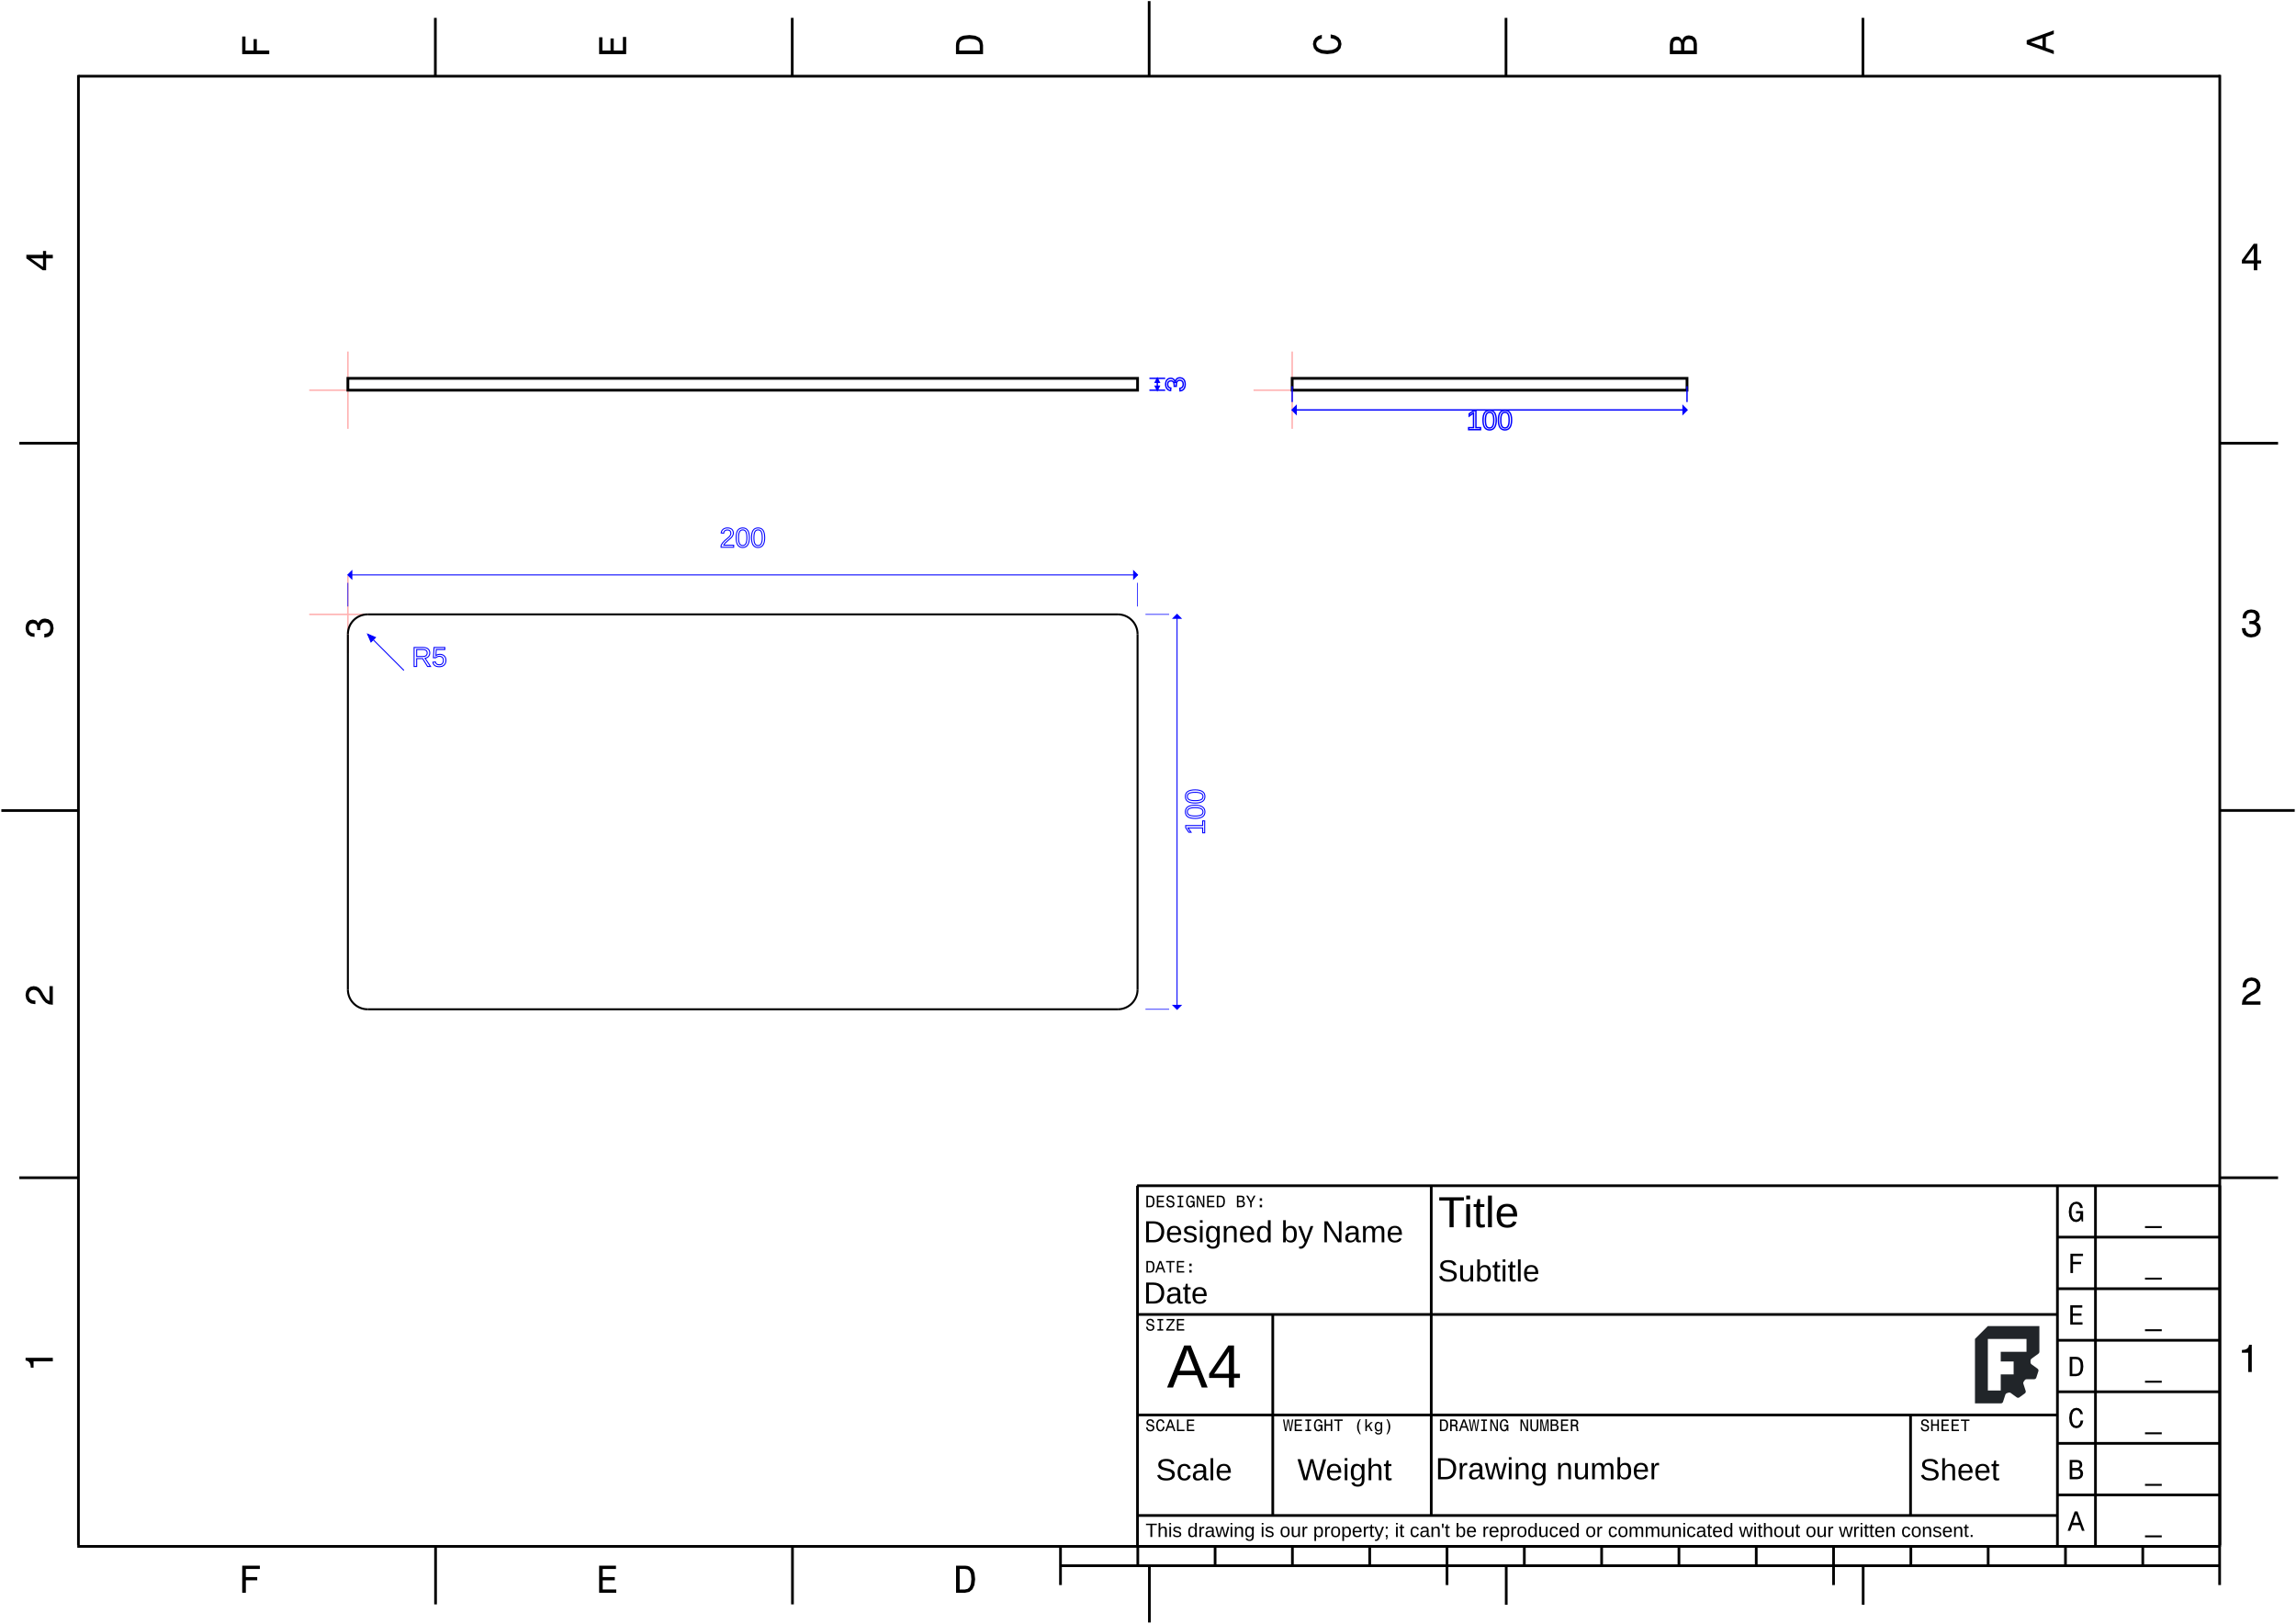
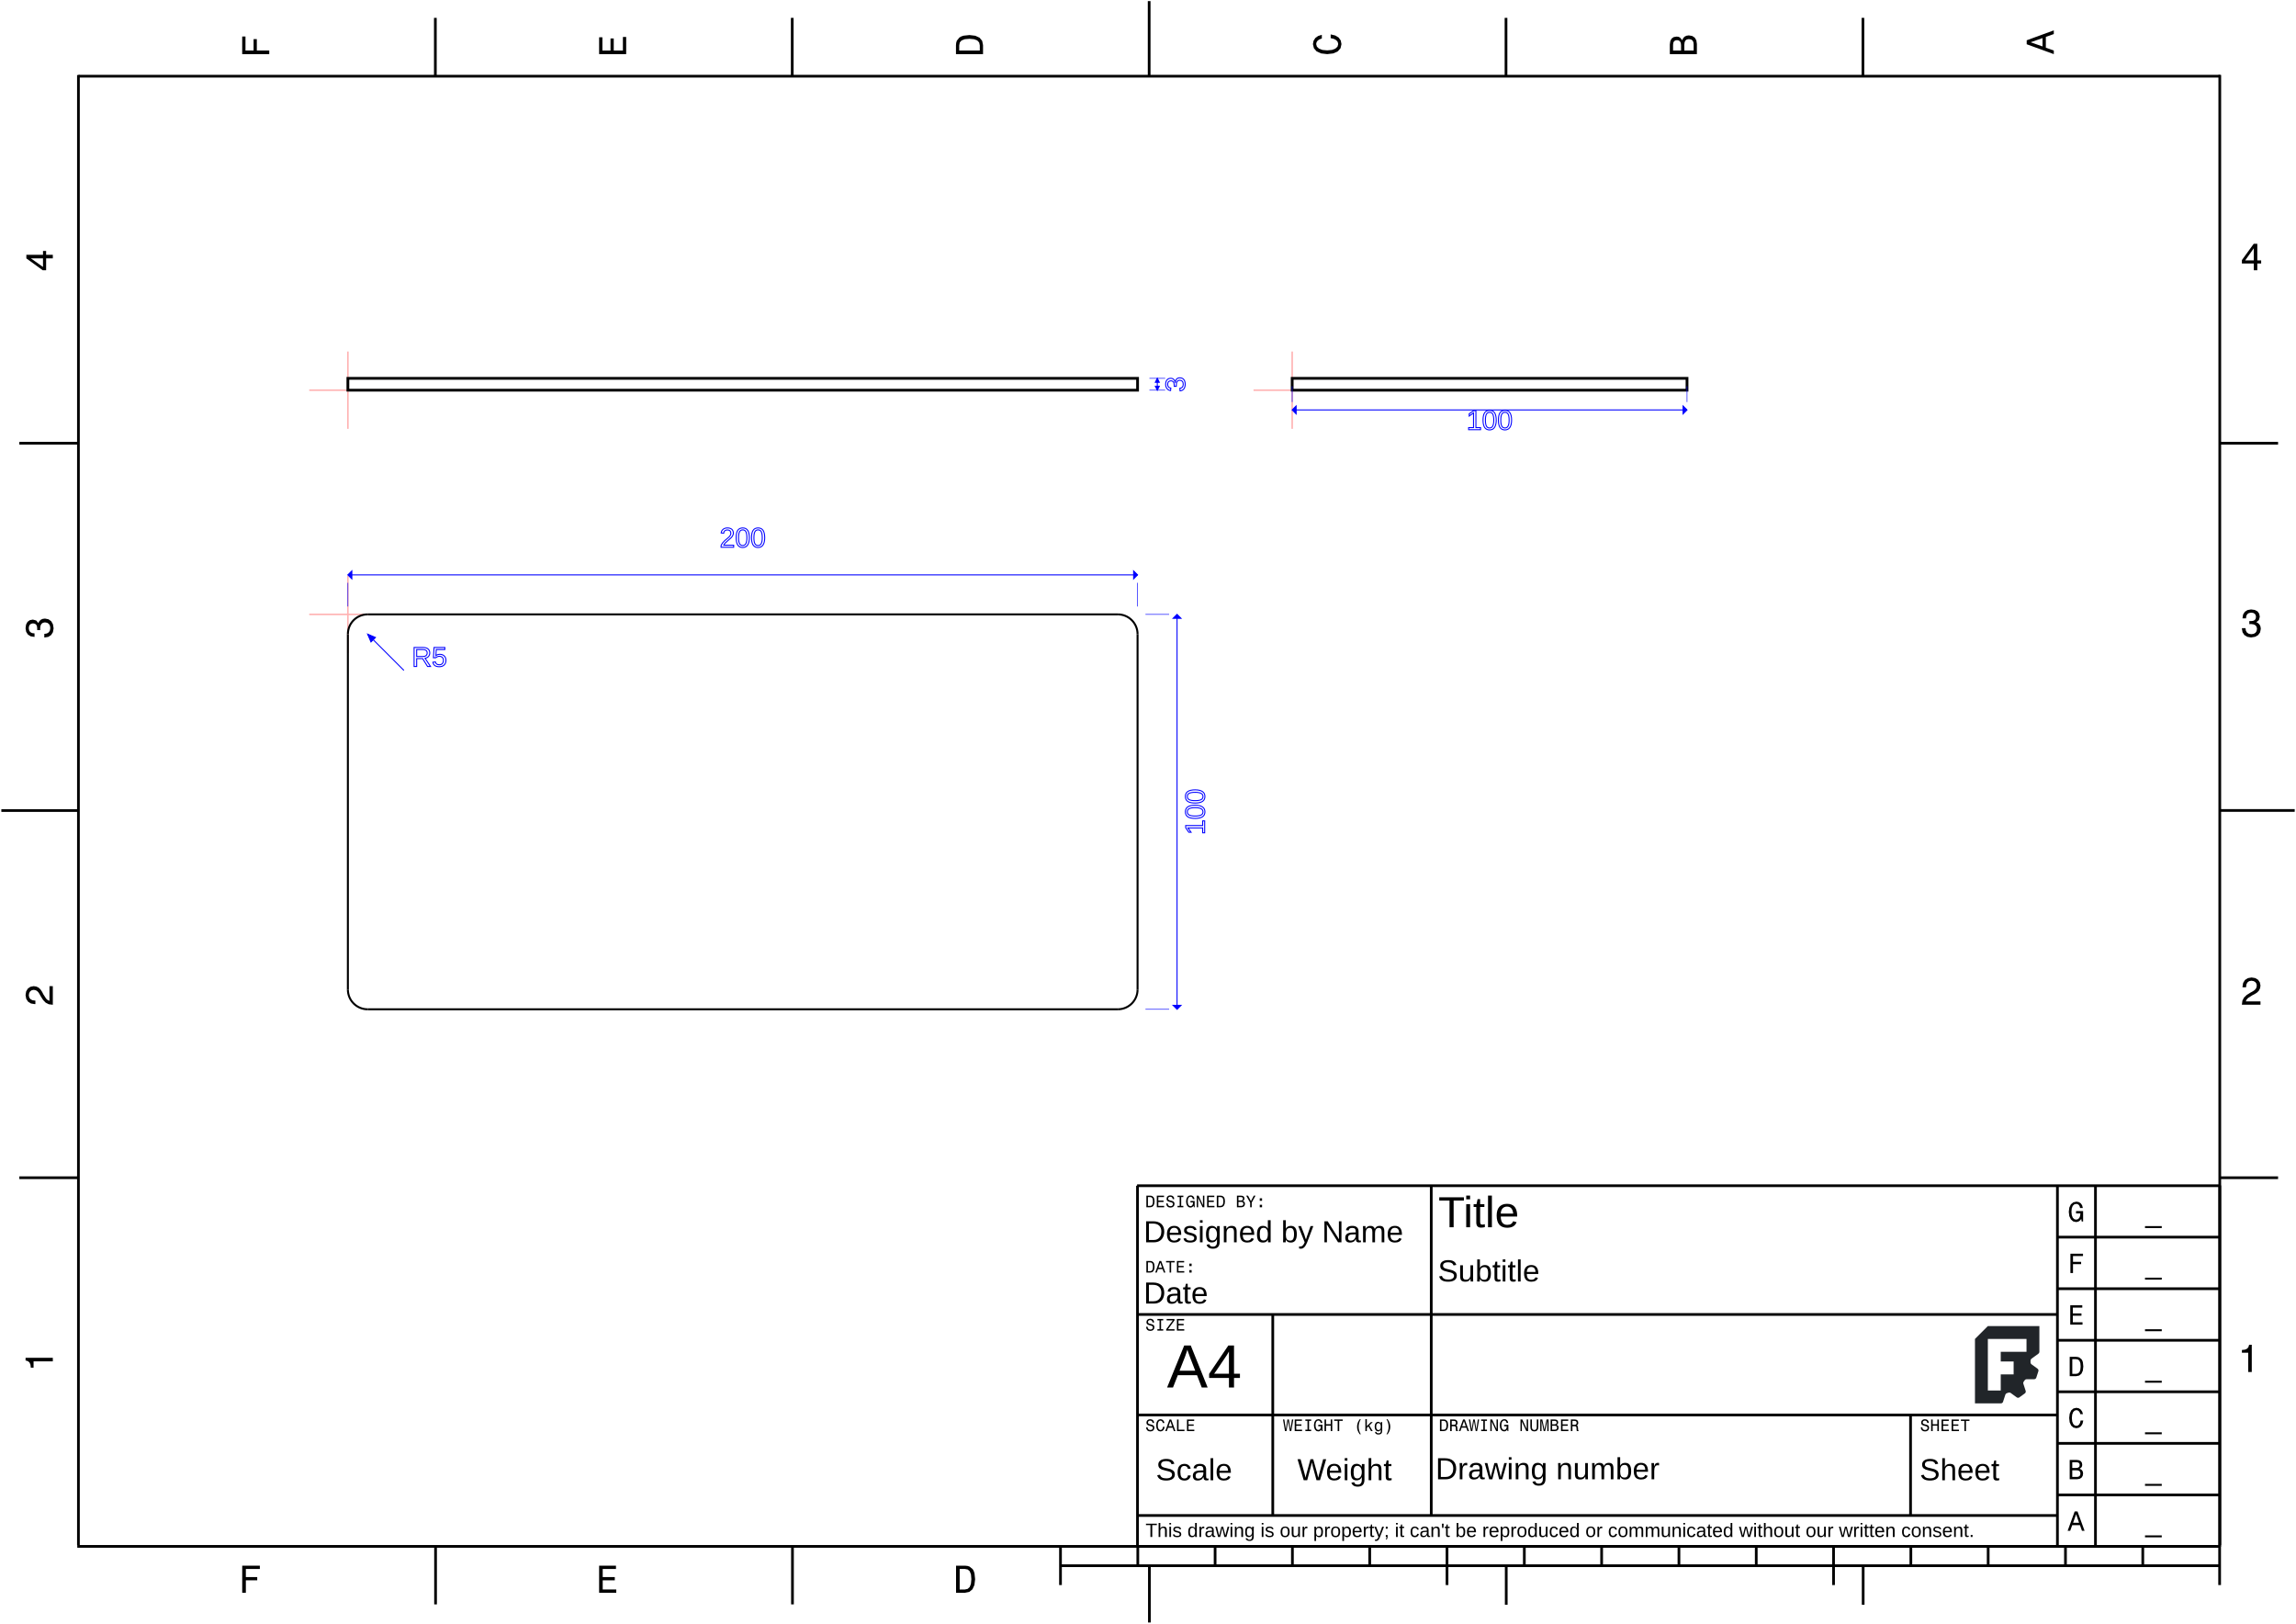
<svg xmlns="http://www.w3.org/2000/svg" xmlns:ns1="http://www.freecad.org/wiki/index.php?title=Svg_Namespace" id="svg2" width="297mm" height="210mm" version="1.1" viewBox="0 0 297 210">
  <defs id="defs1" />
  <path id="path6" d="m9.996 200h276.71" fill="none" stroke="#000" stroke-width=".35" />
  <path id="path8" d="m287.14 199.85v-190.16" fill="none" stroke="#000" stroke-width=".35" />
  <path id="path10" d="m287.2 9.854h-277.06" fill="none" stroke="#000" stroke-width=".35" />
  <path id="path12" d="m10.145 9.705v190.15" fill="none" stroke="#000" stroke-width=".35" />
  <path id="path14" d="m148.65 9.857v-9.715" fill="none" stroke="#000" stroke-width=".35" />
  <path id="path16" d="m148.68 202.65v7.194" fill="none" stroke="#000" stroke-width=".35" />
  <path id="path18" d="m10.169 104.83h-9.994" fill="none" stroke="#000" stroke-width=".35" />
  <path id="path20" d="m287.17 104.82h9.662" fill="none" stroke="#000" stroke-width=".35" />
  <path id="path22" d="m241.01 202.44v5.112" fill="none" stroke="#000" stroke-width=".35" />
  <path id="path24" d="m56.342 200v7.5" fill="none" stroke="#000" stroke-width=".35" />
  <path id="path26" d="m194.84 202.44v5.112" fill="none" stroke="#000" stroke-width=".35" />
  <path id="path28" d="m102.51 200v7.5" fill="none" stroke="#000" stroke-width=".35" />
  <path id="path32" d="m102.48 9.852v-7.541" fill="none" stroke="#000" stroke-width=".35" />
  <path id="path34" d="m194.81 9.852v-7.541" fill="none" stroke="#000" stroke-width=".35" />
  <path id="path36" d="m56.315 9.852v-7.541" fill="none" stroke="#000" stroke-width=".35" />
  <path id="path38" d="m240.98 9.852v-7.541" fill="none" stroke="#000" stroke-width=".35" />
  <path id="path42" d="m10 57.325h-7.5" fill="none" stroke="#000" stroke-width=".35" />
  <path id="path44" d="m10 152.32h-7.5" fill="none" stroke="#000" stroke-width=".35" />
  <path id="path46" d="m287.18 57.325h7.5" fill="none" stroke="#000" stroke-width=".35" />
  <path id="path48" d="m287.18 152.32h7.5" fill="none" stroke="#000" stroke-width=".35" />
  <path id="path50" d="m137.15 202.5h150.05" fill="none" stroke="#000" stroke-width=".35" />
  <path id="path52" d="m187.18 200v5" fill="none" stroke="#000" stroke-width=".35" />
  <path id="path54" d="m237.18 200v5" fill="none" stroke="#000" stroke-width=".35" />
  <path id="path58" d="m257.18 200v2.5" fill="none" stroke="#000" stroke-width=".35" />
  <path id="path62" d="m247.18 200v2.5" fill="none" stroke="#000" stroke-width=".35" />
  <path id="path66" d="m227.18 200v2.5" fill="none" stroke="#000" stroke-width=".35" />
  <path id="path68" d="m207.18 200v2.5" fill="none" stroke="#000" stroke-width=".35" />
  <path id="path70" d="m217.18 200v2.5" fill="none" stroke="#000" stroke-width=".35" />
  <path id="path72" d="m137.18 200v5" fill="none" stroke="#000" stroke-width=".35" />
  <path id="path74" d="m287.12 200v5" fill="none" stroke="#000" stroke-width=".35" />
  <path id="path78" d="m177.18 200v2.5" fill="none" stroke="#000" stroke-width=".35" />
  <path id="path80" d="m167.18 200v2.5" fill="none" stroke="#000" stroke-width=".35" />
  <path id="path82" d="m197.18 200v2.5" fill="none" stroke="#000" stroke-width=".35" />
  <path id="path84" d="m147.18 200v2.5" fill="none" stroke="#000" stroke-width=".35" />
  <path id="path86" d="m277.18 200v2.5" fill="none" stroke="#000" stroke-width=".35" />
  <path id="path88" d="m157.18 200v2.5" fill="none" stroke="#000" stroke-width=".35" />
  <path id="path90" d="m267.18 200v2.5" fill="none" stroke="#000" stroke-width=".35" />
  <g id="g470" transform="translate(-110.92 .82999)" fill="none" stroke="#000" stroke-width=".13">
    <path id="path472" d="m234.58 5.005v1.165h3.5v-1.165l-0.111-0.55-0.338-0.409-0.549-0.252-0.752-0.091-0.766 0.081-0.303 0.101-0.242 0.141-0.328 0.409-0.081 0.267-0.03 0.303zm0.419 0.035 0.075-0.383 0.232-0.262 0.414-0.156 0.61-0.05 0.59 0.055 0.414 0.156 0.247 0.267 0.081 0.373v0.661h-2.663v-0.661z" fill="#000" fill-rule="evenodd" stroke="none" />
  </g>
  <g id="g474" transform="translate(-104.58 .94092)" fill="none" stroke="#000" stroke-width=".13">
    <path id="path476" d="m185.58 6.059v-2.219h-0.423v1.755h-1.186v-1.563h-0.418v1.563h-1.049v-1.715h-0.424v2.179h3.5z" fill="#000" fill-rule="evenodd" stroke="none" />
  </g>
  <g id="g478" transform="translate(-117.15 .7493)" fill="none" stroke="#000" stroke-width=".13">
    <path id="path480" d="m289.28 4.183 0.424 0.101 0.302 0.166 0.187 0.232 0.06 0.272-0.09 0.328-0.273 0.257-0.444 0.171-0.615 0.055-0.61-0.055-0.449-0.166-0.272-0.257-0.096-0.333 0.05-0.242 0.142-0.207 0.227-0.161 0.312-0.111v-0.479l-0.479 0.151-0.363 0.262-0.227 0.358-0.081 0.429 0.126 0.535 0.353 0.408 0.58 0.262 0.787 0.091 0.787-0.091 0.58-0.262 0.358-0.408 0.121-0.535-0.096-0.469-0.267-0.378-0.439-0.267-0.595-0.141v0.484z" fill="#000" fill-rule="evenodd" stroke="none" />
  </g>
  <g id="g482" transform="translate(-98.25 .96616)" fill="none" stroke="#000" stroke-width=".13">
    <path id="path484" d="m133.08 6.034v-0.469h-1.609v-1.473h-0.418v1.473h-1.049v-1.81h-0.424v2.28h3.5z" fill="#000" fill-rule="evenodd" stroke="none" />
  </g>
  <g id="g486" transform="translate(-123.58 .83502)" fill="none" stroke="#000" stroke-width=".13">
    <path id="path488" d="m341.19 4.37-0.292-0.353-0.197-0.091-0.242-0.03-0.379 0.066-0.272 0.197-0.166 0.318-0.061 0.444v1.246h3.5v-1.316l-0.07-0.469-0.207-0.348-0.328-0.217-0.444-0.076-0.297 0.045-0.247 0.121-0.182 0.197-0.116 0.267zm-0.156 0.646v0.686h-1.034v-0.726l0.03-0.272 0.091-0.192 0.156-0.116 0.232-0.04 0.232 0.045 0.162 0.121 0.1 0.207 0.031 0.287zm1.629-0.111v0.797h-1.206v-0.751l0.036-0.318 0.105-0.227 0.182-0.136 0.262-0.045 0.278 0.045 0.191 0.126 0.116 0.212 0.036 0.298z" fill="#000" fill-rule="evenodd" stroke="none" />
  </g>
  <g id="g494" transform="translate(-129.91 .46686)" fill="none" stroke="#000" stroke-width=".13">
    <path id="path496" d="m395.58 6.533v-0.464l-1.029-0.368v-1.397l1.029-0.368v-0.474l-3.505 1.281v0.514l3.505 1.276zm-1.457-0.994-1.544-0.54 1.544-0.54v1.079z" fill="#000" fill-rule="evenodd" stroke="none" />
  </g>
  <g id="g502" transform="translate(0,-30.221)" fill="none" stroke="#000" stroke-width=".13">
    <path id="path504" d="m5.734 112.67h0.035l0.484-0.081 0.363-0.237 0.232-0.373 0.086-0.494-0.086-0.525-0.222-0.393-0.353-0.252-0.454-0.091-0.298 0.04-0.242 0.111-0.187 0.182-0.136 0.242-0.272-0.328-0.434-0.116-0.393 0.076-0.298 0.217-0.187 0.353-0.066 0.484 0.081 0.454 0.222 0.348 0.353 0.227 0.469 0.075h0.035v-0.449l-0.323-0.04-0.232-0.131-0.141-0.212-0.05-0.297 0.04-0.263 0.106-0.191 0.171-0.116 0.232-0.046 0.247 0.046 0.166 0.121 0.101 0.211 0.03 0.288-0.005 0.197h0.398l-0.01-0.247 0.045-0.318 0.121-0.237 0.197-0.141 0.257-0.051 0.293 0.056 0.217 0.146 0.136 0.232 0.045 0.307-0.05 0.318-0.151 0.232-0.242 0.146-0.333 0.056v0.464z" fill="#000" fill-rule="evenodd" stroke="none" />
  </g>
  <g id="g506" transform="translate(0,-56.881)" fill="none" stroke="#000" stroke-width=".13">
    <path id="path508" d="m6.833 186.83v-2.406h-0.434v1.901l-0.237-0.106-0.197-0.181-0.358-0.56-0.151-0.298-0.217-0.332-0.252-0.237-0.298-0.137-0.338-0.05-0.424 0.086-0.333 0.237-0.212 0.363-0.076 0.469 0.086 0.484 0.237 0.368 0.378 0.237 0.499 0.081h0.071v-0.459h-0.04l-0.343-0.045-0.252-0.137-0.161-0.216-0.055-0.288 0.05-0.292 0.126-0.217 0.197-0.142 0.247-0.05 0.232 0.035 0.197 0.096 0.171 0.162 0.151 0.221 0.161 0.298 0.313 0.494 0.333 0.348 0.403 0.207 0.509 0.066h0.015z" fill="#000" fill-rule="evenodd" stroke="none" />
  </g>
  <g id="g510" transform="translate(-123.73 -30.884)" fill="none" stroke="#000" stroke-width=".13">
    <path id="path512" d="m413.73 112.13v0.035l0.081 0.484 0.237 0.363 0.373 0.232 0.494 0.086 0.525-0.086 0.393-0.222 0.252-0.353 0.091-0.454-0.04-0.297-0.111-0.242-0.182-0.187-0.242-0.136 0.328-0.272 0.116-0.434-0.076-0.393-0.217-0.298-0.353-0.186-0.484-0.066-0.454 0.081-0.348 0.222-0.227 0.353-0.075 0.469v0.035h0.449l0.04-0.323 0.131-0.232 0.212-0.141 0.297-0.05 0.263 0.04 0.191 0.106 0.116 0.171 0.046 0.232-0.046 0.247-0.121 0.167-0.211 0.101-0.288 0.03-0.197-5e-3v0.398l0.247-0.01 0.318 0.046 0.237 0.121 0.141 0.196 0.051 0.257-0.056 0.293-0.146 0.217-0.232 0.136-0.307 0.045-0.318-0.05-0.232-0.151-0.146-0.242-0.056-0.333h-0.464z" fill="#000" fill-rule="evenodd" stroke="none" />
  </g>
  <g id="g514" transform="translate(-123.77 -57.483)" fill="none" stroke="#000" stroke-width=".13">
    <path id="path516" d="m413.77 187.43h2.406v-0.434h-1.901l0.106-0.237 0.181-0.196 0.56-0.358 0.298-0.152 0.332-0.216 0.237-0.253 0.137-0.297 0.05-0.338-0.086-0.424-0.237-0.333-0.363-0.211-0.469-0.076-0.484 0.086-0.368 0.237-0.237 0.378-0.081 0.499v0.071h0.459v-0.04l0.045-0.343 0.137-0.253 0.217-0.161 0.287-0.055 0.292 0.05 0.217 0.126 0.142 0.197 0.05 0.247-0.035 0.232-0.096 0.197-0.162 0.171-0.221 0.151-0.298 0.162-0.494 0.312-0.348 0.333-0.207 0.404-0.066 0.509v0.015z" fill="#000" fill-rule="evenodd" stroke="none" />
  </g>
  <g id="g518" transform="translate(0,-3.5108)" fill="none" stroke="#000" stroke-width=".13">
    <path id="path520" d="m6.833 36.923v-0.454h-0.867v-0.499h-0.403v0.499h-2.154v0.459l2.113 1.533h0.444v-1.538h0.867zm-1.271 1.115-1.568-1.115h1.568v1.115z" fill="#000" fill-rule="evenodd" stroke="none" />
  </g>
  <g id="g522" transform="translate(0,-83.82)" fill="none" stroke="#000" stroke-width=".13">
    <path id="path524" d="m6.833 259.89v-0.459h-3.525v0.343l0.308 0.091 0.207 0.181 0.121 0.278 0.04 0.383h0.358v-0.817h2.491z" fill="#000" fill-rule="evenodd" stroke="none" />
  </g>
  <g id="g526" transform="translate(-123.74 -4.0832)" fill="none" stroke="#000" stroke-width=".13">
    <path id="path528" d="m415.28 39.033h0.454v-0.867h0.5v-0.404h-0.5v-2.153h-0.459l-1.533 2.113v0.444h1.538v0.867zm-1.114-1.271 1.114-1.568v1.568h-1.114z" fill="#000" fill-rule="evenodd" stroke="none" />
  </g>
  <g id="g530" transform="translate(-124.09 -84.183)" fill="none" stroke="#000" stroke-width=".13">
    <path id="path532" d="m414.91 261.63h0.459v-3.525h-0.343l-0.091 0.308-0.181 0.206-0.277 0.121-0.384 0.041v0.358h0.817v2.491z" fill="#000" fill-rule="evenodd" stroke="none" />
  </g>
  <g id="g482-7" transform="matrix(0 1 -1 0 37.367 72.917)" fill="none" stroke="#000" stroke-width=".13">
    <path id="path484-3" d="m133.08 6.034v-0.469h-1.609v-1.473h-0.418v1.473h-1.049v-1.81h-0.424v2.28h3.5z" fill="#000" fill-rule="evenodd" stroke="none" />
  </g>
  <g id="g474-4" transform="matrix(0 1 -1 0 83.559 20.417)" fill="none" stroke="#000" stroke-width=".13">
    <path id="path476-2" d="m185.58 6.059v-2.219h-0.423v1.755h-1.186v-1.563h-0.418v1.563h-1.049v-1.715h-0.424v2.179h3.5z" fill="#000" fill-rule="evenodd" stroke="none" />
  </g>
  <g id="g470-7" transform="matrix(0 1 -1 0 129.84 -32.083)" fill="none" stroke="#000" stroke-width=".13">
    <path id="path472-0" d="m234.58 5.005v1.165h3.5v-1.165l-0.111-0.55-0.338-0.409-0.549-0.252-0.752-0.091-0.766 0.081-0.303 0.101-0.242 0.141-0.328 0.409-0.081 0.267-0.03 0.303zm0.419 0.035 0.075-0.383 0.232-0.262 0.414-0.156 0.61-0.05 0.59 0.055 0.414 0.156 0.247 0.267 0.081 0.373v0.661h-2.663v-0.661z" fill="#000" fill-rule="evenodd" stroke="none" />
  </g>
  <g id="g4419" transform="translate(-153.06 .054004)">
    <path id="path92" d="m300.15 199.95h140.09" fill="none" stroke="#000" stroke-width=".35" />
    <path id="path94" d="m300.2 199.99v-46.69" fill="none" stroke="#000" stroke-width=".35" />
    <path id="path96" d="m300.15 153.3h140.09" fill="none" stroke="#000" stroke-width=".35" />
    <path id="path98" d="m440.2 153.26v46.727" fill="none" stroke="#000" stroke-width=".35" />
    <path id="path100" d="m300.15 195.95h119.07" fill="none" stroke="#000" stroke-width=".35" />
    <path id="path102" d="m300.15 182.95h119.07" fill="none" stroke="#000" stroke-width=".35" />
    <path id="path104" d="m300.15 169.95h119.07" fill="none" stroke="#000" stroke-width=".35" />
    <path id="path108" d="m419.17 193.29h21.055" fill="none" stroke="#000" stroke-width=".35" />
    <path id="path110" d="m419.17 186.62h21.055" fill="none" stroke="#000" stroke-width=".35" />
    <path id="path112" d="m419.17 179.95h21.055" fill="none" stroke="#000" stroke-width=".35" />
    <path id="path114" d="m419.17 173.29h21.055" fill="none" stroke="#000" stroke-width=".35" />
    <path id="path116" d="m419.17 166.62h21.055" fill="none" stroke="#000" stroke-width=".35" />
    <path id="path118" d="m419.17 159.95h21.055" fill="none" stroke="#000" stroke-width=".35" />
    <path id="path124" d="m317.7 195.95v-26" fill="none" stroke="#000" stroke-width=".35" />
    <path id="path126" d="m338.2 195.99v-42.795" fill="none" stroke="#000" stroke-width=".35" />
    <path id="path128" d="m400.2 195.95v-13" fill="none" stroke="#000" stroke-width=".35" />
    <path id="path130" d="m419.2 199.99v-46.727" fill="none" stroke="#000" stroke-width=".35" />
    <path id="path132" d="m424.12 199.99v-46.727" fill="none" stroke="#000" stroke-width=".35" />
    <g id="g538" transform="matrix(1 0 0 1 80.199 -87.047)" fill="none" stroke="#000" stroke-width=".13">
      <path id="path540" d="m221.31 271.59h-0.197l0.044 0.23 0.108 0.168 0.166 0.102 0.225 0.036 0.223-0.034 0.166-0.095 0.106-0.149 0.039-0.197-0.033-0.177-0.09-0.115-0.147-0.075-0.197-0.057-0.169-0.041-0.11-0.047-0.063-0.069-0.019-0.109 0.019-0.097 0.057-0.073 0.086-0.05 0.119-0.017 0.121 0.021 0.095 0.059 0.063 0.097 0.03 0.132h0.197v-4e-3l-0.035-0.204-0.101-0.151-0.16-0.095-0.217-0.032-0.194 0.032-0.151 0.091-0.098 0.14-0.034 0.182 0.028 0.162 0.082 0.11 0.13 0.074 0.177 0.056 0.175 0.049 0.132 0.048 0.08 0.069 0.028 0.113-0.026 0.114-0.067 0.087-0.102 0.054-0.131 0.017-0.147-0.024-0.113-0.069-0.071-0.112-0.024-0.15zm1.993-0.062-0.043 0.181-0.072 0.13-0.099 0.08-0.117 0.026-0.14-0.039-0.111-0.117-0.073-0.19-0.024-0.264 0.024-0.261 0.071-0.192 0.111-0.117 0.142-0.041 0.104 0.021 0.089 0.061 0.069 0.097 0.047 0.134h0.206l-0.065-0.205-0.113-0.156-0.153-0.097-0.184-0.035-0.229 0.054-0.175 0.152-0.112 0.248-0.039 0.337 0.039 0.338 0.112 0.248 0.175 0.154 0.229 0.051 0.201-0.041 0.162-0.114 0.115-0.188 0.06-0.255h-0.207zm0.294 0.557h0.199l0.157-0.441h0.599l0.158 0.441h0.203l-0.549-1.502h-0.22l-0.547 1.502zm0.426-0.624 0.231-0.662 0.231 0.662h-0.462zm1.093 0.624h0.964v-0.181h-0.765v-1.319h-0.199v1.5zm1.286 0h0.951v-0.181h-0.752v-0.508h0.67v-0.179h-0.67v-0.45h0.735v-0.182h-0.934v1.5z" fill="#000" fill-rule="evenodd" stroke="none" />
    </g>
    <g id="g546" transform="matrix(1 0 0 1 78.041 -87.047)" fill="none" stroke="#000" stroke-width=".13">
      <path id="path548" d="m241.24 272.08h0.19l0.216-1.301 0.223 1.301h0.182l0.263-1.502h-0.173l-0.186 1.278-0.213-1.278h-0.189l-0.209 1.278-0.186-1.278h-0.177l0.259 1.502zm1.256 0h0.951v-0.181h-0.752v-0.508h0.67v-0.179h-0.67v-0.45h0.735v-0.182h-0.934v1.5zm1.655-0.181h-0.276v0.181h0.752v-0.181h-0.277v-1.137h0.277v-0.182h-0.752v0.182h0.276v1.137zm1.797-0.02 0.036 0.201h0.108v-0.81h-0.546v0.184h0.337v0.013l-0.026 0.198-0.069 0.147-0.106 0.093-0.132 0.031-0.147-0.039-0.115-0.117-0.073-0.192-0.026-0.264 0.024-0.262 0.073-0.192 0.117-0.117 0.158-0.041 0.108 0.022 0.088 0.06 0.065 0.102 0.037 0.136h0.214l-0.056-0.207-0.106-0.156-0.149-0.095-0.188-0.035-0.247 0.054-0.186 0.158-0.118 0.249-0.042 0.33 0.042 0.333 0.118 0.249 0.175 0.158 0.221 0.051 0.123-0.017 0.11-0.043 0.095-0.076 0.083-0.106zm0.404 0.201h0.201v-0.704h0.601v0.704h0.199v-1.5h-0.199v0.612h-0.601v-0.612h-0.201v1.5zm1.703 0h0.199v-1.318h0.454v-0.182h-1.109v0.182h0.456v1.318zm2.86 0.418h0.136l-0.124-0.23-0.086-0.239-0.054-0.253-0.017-0.255 0.017-0.255 0.054-0.251 0.086-0.242 0.124-0.229h-0.136l-0.158 0.237-0.111 0.236-0.064 0.246-0.02 0.258 0.02 0.259 0.064 0.244 0.111 0.236 0.158 0.238zm0.721-0.418h0.191v-0.408l0.198-0.192 0.342 0.6h0.214l-0.426-0.732 0.437-0.428h-0.24l-0.525 0.523v-0.914h-0.191v1.551zm2.179-0.051v-1.109h-0.181v0.188l-0.15-0.171-0.09-0.043-0.102-0.015-0.184 0.043-0.142 0.121-0.093 0.194-0.033 0.262 0.033 0.264 0.093 0.194 0.142 0.123 0.184 0.041 0.104-0.015 0.086-0.039 0.152-0.164v0.164l-0.018 0.13-0.047 0.093-0.091 0.054-0.136 0.02-0.119-0.013-0.084-0.033-0.05-0.056-0.015-0.076h-0.184v9e-3l0.028 0.138 0.087 0.104 0.138 0.067 0.188 0.024 0.225-0.033 0.149-0.09 0.084-0.158 0.026-0.218zm-0.778-0.53 0.019-0.192 0.059-0.143 0.091-0.084 0.121-0.031 0.127 0.031 0.095 0.084 0.059 0.143 0.021 0.192-0.021 0.197-0.059 0.14-0.095 0.087-0.127 0.028-0.121-0.028-0.091-0.087-0.059-0.142-0.019-0.195zm1.468 0.999 0.155-0.238 0.11-0.236 0.065-0.244 0.022-0.259-0.022-0.258-0.065-0.246-0.11-0.236-0.155-0.237h-0.137l0.121 0.229 0.087 0.242 0.052 0.251 0.019 0.255-0.019 0.255-0.052 0.253-0.089 0.239-0.119 0.23h0.137z" fill="#000" fill-rule="evenodd" stroke="none" />
    </g>
    <g id="g550" transform="matrix(1 0 0 1 73.175 -87.047)" fill="none" stroke="#000" stroke-width=".13">
      <path id="path552" d="m266.65 270.58h-0.499v1.5h0.499l0.236-0.047 0.175-0.145 0.108-0.236 0.039-0.322-0.035-0.328-0.043-0.13-0.06-0.104-0.175-0.14-0.115-0.035-0.13-0.013zm-0.015 0.18 0.165 0.032 0.112 0.1 0.067 0.177 0.022 0.261-0.024 0.253-0.067 0.178-0.115 0.105-0.16 0.035h-0.283v-1.141h0.283zm0.837 1.32h0.201v-0.633h0.205l0.151 7e-3 0.095 0.03 0.052 0.071 0.022 0.128 0.011 0.194 0.013 0.128 0.026 0.075h0.227v-0.041l-0.05-0.06-0.017-0.113-0.016-0.242-0.036-0.179-0.05-0.056-0.078-0.041 0.087-0.054 0.06-0.076 0.039-0.095 0.013-0.115-0.03-0.181-0.087-0.136-0.142-0.082-0.195-0.029h-0.501v1.5zm0.445-1.316 0.132 0.013 0.093 0.041 0.058 0.076 0.02 0.119-0.022 0.125-0.058 0.076-0.1 0.039-0.136 0.01h-0.231v-0.499h0.244zm0.681 1.316h0.199l0.157-0.441h0.599l0.158 0.441h0.203l-0.549-1.502h-0.22l-0.547 1.502zm0.426-0.624 0.231-0.662 0.231 0.662h-0.462zm1.124 0.624h0.19l0.216-1.301 0.222 1.301h0.182l0.264-1.502h-0.173l-0.186 1.278-0.214-1.278h-0.188l-0.21 1.278-0.186-1.278h-0.177l0.26 1.502zm1.61-0.181h-0.277v0.181h0.752v-0.181h-0.276v-1.137h0.276v-0.182h-0.752v0.182h0.277v1.137zm0.908 0.181h0.179v-1.229l0.575 1.229h0.231v-1.5h-0.181v1.23l-0.569-1.23h-0.235v1.5zm2.189-0.201 0.037 0.201h0.108v-0.81h-0.547v0.184h0.337v0.013l-0.026 0.198-0.069 0.147-0.106 0.093-0.132 0.031-0.147-0.039-0.114-0.117-0.074-0.192-0.026-0.264 0.024-0.262 0.074-0.192 0.116-0.117 0.158-0.041 0.108 0.022 0.089 0.06 0.065 0.102 0.036 0.136h0.214l-0.056-0.207-0.106-0.156-0.149-0.095-0.188-0.035-0.246 0.054-0.186 0.158-0.119 0.249-0.041 0.33 0.041 0.333 0.119 0.249 0.175 0.158 0.22 0.051 0.124-0.017 0.11-0.043 0.095-0.076 0.082-0.106zm1.714 0.201h0.179v-1.229l0.575 1.229h0.232v-1.5h-0.182v1.23l-0.568-1.23h-0.236v1.5zm1.277-0.57 0.031 0.27 0.095 0.192 0.16 0.111 0.231 0.038 0.229-0.038 0.16-0.111 0.095-0.19 0.032-0.272v-0.93h-0.201v0.941l-0.019 0.183-0.058 0.132-0.1 0.078-0.138 0.026-0.143-0.026-0.099-0.078-0.059-0.129-0.017-0.186v-0.941h-0.199v0.93zm1.278 0.57h0.166v-1.361l0.281 1.361h0.186l0.279-1.361v1.361h0.168v-1.5h-0.263l-0.277 1.323-0.274-1.323h-0.266v1.5zm2.111-0.81 0.152-0.125 0.039-0.085 0.013-0.103-0.029-0.163-0.084-0.116-0.136-0.072-0.19-0.026h-0.534v1.5h0.564l0.201-0.03 0.149-0.088 0.093-0.141 0.033-0.19-0.02-0.128-0.052-0.106-0.084-0.077-0.115-0.05zm-0.276-0.067h-0.294v-0.443h0.311l0.117 0.013 0.082 0.039 0.05 0.067 0.017 0.099-0.02 0.1-0.051 0.069-0.089 0.043-0.123 0.013zm0.047 0.698h-0.341v-0.517h0.322l0.136 0.016 0.097 0.045 0.059 0.078 0.019 0.112-0.019 0.119-0.054 0.082-0.091 0.05-0.128 0.015zm0.806 0.179h0.951v-0.181h-0.752v-0.508h0.67v-0.179h-0.67v-0.45h0.735v-0.182h-0.934v1.5zm1.273 0h0.202v-0.633h0.205l0.151 7e-3 0.095 0.03 0.052 0.071 0.022 0.128 0.011 0.194 0.012 0.128 0.026 0.075h0.227v-0.041l-0.049-0.06-0.018-0.113-0.015-0.242-0.037-0.179-0.049-0.056-0.078-0.041 0.086-0.054 0.061-0.076 0.039-0.095 0.013-0.115-0.03-0.181-0.087-0.136-0.143-0.082-0.194-0.029h-0.502v1.5zm0.446-1.316 0.132 0.013 0.093 0.041 0.058 0.076 0.019 0.119-0.021 0.125-0.059 0.076-0.099 0.039-0.136 0.01h-0.231v-0.499h0.244z" fill="#000" fill-rule="evenodd" stroke="none" />
    </g>
    <g id="g554" transform="matrix(1 0 0 1 35.412 -87.047)" fill="none" stroke="#000" stroke-width=".13">
      <path id="path556" d="m366.31 271.59h-0.197l0.044 0.23 0.108 0.168 0.166 0.102 0.225 0.036 0.223-0.034 0.166-0.095 0.106-0.149 0.039-0.197-0.033-0.177-0.09-0.115-0.147-0.075-0.197-0.057-0.169-0.041-0.11-0.047-0.063-0.069-0.019-0.108 0.019-0.098 0.057-0.073 0.086-0.05 0.119-0.017 0.121 0.021 0.095 0.059 0.063 0.097 0.03 0.132h0.197v-4e-3l-0.035-0.204-0.101-0.151-0.16-0.095-0.217-0.032-0.194 0.032-0.151 0.091-0.098 0.14-0.034 0.182 0.028 0.162 0.082 0.11 0.13 0.074 0.177 0.056 0.175 0.049 0.132 0.048 0.08 0.069 0.028 0.113-0.026 0.114-0.067 0.087-0.102 0.054-0.131 0.017-0.147-0.024-0.113-0.069-0.071-0.112-0.024-0.15zm1.141 0.495h0.201v-0.704h0.601v0.704h0.199v-1.5h-0.199v0.612h-0.601v-0.612h-0.201v1.5zm1.349 0h0.951v-0.181h-0.752v-0.508h0.67v-0.179h-0.67v-0.45h0.735v-0.182h-0.934v1.5zm1.301 0h0.951v-0.181h-0.752v-0.508h0.67v-0.179h-0.67v-0.45h0.735v-0.182h-0.934v1.5zm1.656 0h0.199v-1.318h0.453v-0.182h-1.108v0.182h0.456v1.318z" fill="#000" fill-rule="evenodd" stroke="none" />
    </g>
    <g id="g558" transform="matrix(1 0 0 1 80.199 -87.047)" fill="none" stroke="#000" stroke-width=".13">
      <path id="path560" d="m221.31 258.59h-0.197l0.044 0.23 0.108 0.168 0.166 0.102 0.225 0.036 0.223-0.034 0.166-0.095 0.106-0.149 0.039-0.197-0.033-0.177-0.09-0.115-0.147-0.075-0.197-0.057-0.169-0.041-0.11-0.047-0.063-0.069-0.019-0.109 0.019-0.097 0.057-0.073 0.086-0.05 0.119-0.017 0.121 0.021 0.095 0.059 0.063 0.097 0.03 0.132h0.197v-4e-3l-0.035-0.204-0.101-0.151-0.16-0.095-0.217-0.032-0.194 0.032-0.151 0.091-0.098 0.14-0.034 0.182 0.028 0.162 0.082 0.11 0.13 0.074 0.177 0.056 0.175 0.049 0.132 0.048 0.08 0.069 0.028 0.113-0.026 0.114-0.067 0.087-0.102 0.054-0.131 0.017-0.147-0.024-0.113-0.069-0.071-0.112-0.024-0.15zm1.543 0.314h-0.276v0.181h0.752v-0.181h-0.277v-1.137h0.277v-0.182h-0.752v0.182h0.276v1.137zm0.863 0.181h1.076v-0.181h-0.839l0.839-1.148v-0.171h-1.018v0.182h0.793l-0.851 1.146v0.172zm1.385 0h0.951v-0.181h-0.752v-0.508h0.67v-0.179h-0.67v-0.45h0.735v-0.182h-0.934v1.5z" fill="#000" fill-rule="evenodd" stroke="none" />
    </g>
    <g id="g570" transform="matrix(1 0 0 1 80.199 -87.047)" fill="none" stroke="#000" stroke-width=".13">
      <path id="path572" d="m221.65 250.08h-0.499v1.5h0.499l0.236-0.047 0.175-0.145 0.108-0.236 0.039-0.322-0.035-0.328-0.043-0.13-0.06-0.104-0.175-0.14-0.115-0.035-0.13-0.013zm-0.015 0.18 0.165 0.032 0.112 0.1 0.067 0.177 0.022 0.261-0.024 0.253-0.067 0.178-0.115 0.105-0.16 0.035h-0.283v-1.141h0.283zm0.662 1.32h0.199l0.157-0.441h0.599l0.158 0.441h0.203l-0.549-1.502h-0.22l-0.547 1.502zm0.425-0.624 0.232-0.662 0.231 0.662h-0.463zm1.433 0.624h0.199v-1.318h0.454v-0.182h-1.109v0.182h0.456v1.318zm0.947 0h0.951v-0.181h-0.752v-0.508h0.67v-0.179h-0.67v-0.45h0.735v-0.182h-0.934v1.5zm1.606 0h0.298v-0.322h-0.298v0.322zm0-0.838h0.298v-0.322h-0.298v0.322z" fill="#000" fill-rule="evenodd" stroke="none" />
    </g>
    <g id="g578" transform="matrix(1 0 0 1 80.199 -72.994)" fill="none" stroke="#000" stroke-width=".13">
      <path id="path580" d="m221.65 227.58h-0.499v1.5h0.499l0.236-0.047 0.175-0.145 0.108-0.236 0.039-0.322-0.035-0.328-0.043-0.13-0.06-0.104-0.175-0.14-0.115-0.035-0.13-0.013zm-0.015 0.18 0.165 0.032 0.112 0.1 0.067 0.177 0.022 0.261-0.024 0.253-0.067 0.178-0.115 0.105-0.16 0.035h-0.283v-1.141h0.283zm0.865 1.32h0.951v-0.181h-0.752v-0.508h0.67v-0.179h-0.67v-0.45h0.735v-0.182h-0.934v1.5zm1.413-0.495h-0.196l0.043 0.23 0.108 0.168 0.166 0.102 0.225 0.036 0.223-0.034 0.166-0.095 0.106-0.149 0.039-0.197-0.032-0.177-0.091-0.115-0.147-0.075-0.197-0.057-0.168-0.041-0.111-0.047-0.062-0.069-0.02-0.109 0.02-0.097 0.056-0.073 0.086-0.05 0.119-0.017 0.121 0.021 0.095 0.059 0.063 0.097 0.03 0.132h0.197v-5e-3l-0.035-0.203-0.101-0.151-0.16-0.095-0.216-0.032-0.195 0.032-0.151 0.091-0.097 0.14-0.035 0.182 0.028 0.162 0.082 0.11 0.13 0.074 0.177 0.056 0.175 0.049 0.132 0.048 0.08 0.069 0.028 0.113-0.026 0.114-0.067 0.087-0.101 0.054-0.132 0.017-0.147-0.024-0.112-0.069-0.072-0.112-0.024-0.15zm1.544 0.314h-0.277v0.181h0.752v-0.181h-0.277v-1.137h0.277v-0.182h-0.752v0.182h0.277v1.137zm1.796-0.02 0.037 0.201h0.108v-0.81h-0.547v0.184h0.337v0.013l-0.026 0.198-0.069 0.147-0.106 0.093-0.132 0.031-0.147-0.039-0.114-0.117-0.074-0.192-0.026-0.264 0.024-0.262 0.073-0.192 0.117-0.117 0.158-0.041 0.108 0.022 0.089 0.06 0.064 0.102 0.037 0.136h0.214l-0.056-0.207-0.106-0.156-0.149-0.095-0.188-0.035-0.247 0.054-0.185 0.158-0.119 0.249-0.041 0.33 0.041 0.333 0.119 0.249 0.175 0.158 0.22 0.051 0.123-0.017 0.111-0.043 0.095-0.076 0.082-0.106zm0.413 0.201h0.179v-1.229l0.575 1.229h0.231v-1.5h-0.181v1.23l-0.569-1.23h-0.235v1.5zm1.34 0h0.951v-0.181h-0.752v-0.508h0.67v-0.179h-0.67v-0.45h0.734v-0.182h-0.933v1.5zm1.753-1.5h-0.5v1.5h0.5l0.235-0.047 0.175-0.145 0.108-0.236 0.039-0.322-0.034-0.328-0.044-0.13-0.06-0.104-0.175-0.14-0.115-0.035-0.129-0.013zm-0.016 0.18 0.165 0.032 0.112 0.1 0.067 0.177 0.022 0.261-0.024 0.253-0.067 0.178-0.115 0.105-0.16 0.035h-0.283v-1.141h0.283zm2.89 0.51 0.152-0.125 0.038-0.085 0.013-0.104-0.028-0.162-0.084-0.116-0.136-0.072-0.19-0.026h-0.534v1.5h0.564l0.201-0.03 0.149-0.088 0.093-0.141 0.032-0.19-0.019-0.128-0.052-0.106-0.084-0.077-0.115-0.05zm-0.276-0.067h-0.294v-0.443h0.311l0.117 0.013 0.082 0.039 0.049 0.067 0.018 0.099-0.02 0.1-0.052 0.069-0.088 0.043-0.123 0.013zm0.047 0.698h-0.341v-0.517h0.322l0.136 0.016 0.097 0.045 0.058 0.078 0.02 0.112-0.02 0.119-0.054 0.082-0.09 0.05-0.128 0.015zm1.373 0.179v-0.607l0.492-0.895h-0.224l-0.37 0.711-0.374-0.711h-0.24l0.515 0.908v0.594h0.201zm1.039 0h0.299v-0.322h-0.299v0.322zm0-0.838h0.299v-0.322h-0.299v0.322z" fill="#000" fill-rule="evenodd" stroke="none" />
    </g>
    <g id="g594" transform="matrix(1 0 0 1 34.119 -87.047)" fill="none" stroke="#000" stroke-width=".13">
      <path id="path596" d="m386.4 284.98h0.331l0.263-0.735h0.998l0.263 0.735h0.339l-0.915-2.503h-0.368l-0.911 2.503zm0.71-1.041 0.385-1.102 0.385 1.102h-0.77z" fill="#000" fill-rule="evenodd" stroke="none" />
    </g>
    <g id="g598" transform="matrix(1 0 0 1 31.608 -87.047)" fill="none" stroke="#000" stroke-width=".13">
      <path id="path600" d="m398.92 285.57v0.252h2.168v-0.252h-2.168z" fill="#000" fill-rule="evenodd" stroke="none" />
    </g>
    <g id="g602" transform="matrix(1 0 0 1 34.119 -87.047)" fill="none" stroke="#000" stroke-width=".13">
      <path id="path604" d="m387.95 276.96 0.252-0.209 0.065-0.141 0.022-0.173-0.047-0.27-0.14-0.194-0.227-0.119-0.317-0.044h-0.89v2.5h0.94l0.335-0.05 0.249-0.148 0.155-0.234 0.054-0.317-0.033-0.212-0.086-0.177-0.141-0.13-0.191-0.082zm-0.461-0.112h-0.49v-0.739h0.519l0.195 0.022 0.136 0.065 0.083 0.112 0.029 0.165-0.032 0.166-0.087 0.115-0.147 0.072-0.206 0.022zm0.079 1.163h-0.569v-0.86h0.537l0.227 0.025 0.162 0.075 0.097 0.13 0.033 0.187-0.033 0.199-0.09 0.136-0.151 0.083-0.213 0.025z" fill="#000" fill-rule="evenodd" stroke="none" />
    </g>
    <g id="g606" transform="matrix(1 0 0 1 31.608 -87.047)" fill="none" stroke="#000" stroke-width=".13">
      <path id="path608" d="m398.92 278.91v0.253h2.168v-0.253h-2.168z" fill="#000" fill-rule="evenodd" stroke="none" />
    </g>
    <g id="g610" transform="matrix(1 0 0 1 34.119 -87.047)" fill="none" stroke="#000" stroke-width=".13">
      <path id="path612" d="m388.08 270.71-0.072 0.303-0.119 0.216-0.166 0.133-0.195 0.044-0.234-0.065-0.183-0.195-0.123-0.317-0.04-0.439 0.04-0.436 0.119-0.321 0.184-0.194 0.237-0.069 0.173 0.036 0.148 0.101 0.115 0.162 0.08 0.224h0.342l-0.108-0.343-0.188-0.259-0.255-0.162-0.307-0.058-0.381 0.09-0.292 0.253-0.188 0.414-0.064 0.562 0.064 0.562 0.188 0.414 0.292 0.256 0.381 0.086 0.335-0.068 0.271-0.191 0.191-0.314 0.1-0.425h-0.345z" fill="#000" fill-rule="evenodd" stroke="none" />
    </g>
    <g id="g614" transform="matrix(1 0 0 1 31.608 -87.047)" fill="none" stroke="#000" stroke-width=".13">
      <path id="path616" d="m398.92 272.24v0.252h2.168v-0.252h-2.168z" fill="#000" fill-rule="evenodd" stroke="none" />
    </g>
    <g id="g618" transform="matrix(1 0 0 1 34.119 -87.047)" fill="none" stroke="#000" stroke-width=".13">
      <path id="path620" d="m387.5 262.48h-0.832v2.5h0.832l0.393-0.079 0.292-0.242 0.18-0.392 0.065-0.537-0.058-0.547-0.072-0.217-0.101-0.172-0.292-0.235-0.19-0.057-0.217-0.022zm-0.025 0.299 0.274 0.054 0.187 0.166 0.112 0.295 0.036 0.436-0.04 0.422-0.111 0.295-0.191 0.176-0.267 0.058h-0.472v-1.902h0.472z" fill="#000" fill-rule="evenodd" stroke="none" />
    </g>
    <g id="g622" transform="matrix(1 0 0 1 31.608 -87.047)" fill="none" stroke="#000" stroke-width=".13">
      <path id="path624" d="m398.92 265.57v0.252h2.168v-0.252h-2.168z" fill="#000" fill-rule="evenodd" stroke="none" />
    </g>
    <g id="g626" transform="matrix(1 0 0 1 34.119 -87.047)" fill="none" stroke="#000" stroke-width=".13">
      <path id="path628" d="m386.74 258.31h1.585v-0.302h-1.254v-0.847h1.117v-0.299h-1.117v-0.749h1.225v-0.303h-1.556v2.5z" fill="#000" fill-rule="evenodd" stroke="none" />
    </g>
    <g id="g630" transform="matrix(1 0 0 1 31.608 -87.047)" fill="none" stroke="#000" stroke-width=".13">
      <path id="path632" d="m398.92 258.91v0.253h2.168v-0.253h-2.168z" fill="#000" fill-rule="evenodd" stroke="none" />
    </g>
    <g id="g634" transform="matrix(1 0 0 1 34.119 -87.047)" fill="none" stroke="#000" stroke-width=".13">
      <path id="path636" d="m386.76 251.64h0.335v-1.149h1.051v-0.299h-1.051v-0.75h1.293v-0.302h-1.628v2.5z" fill="#000" fill-rule="evenodd" stroke="none" />
    </g>
    <g id="g638" transform="matrix(1 0 0 1 31.608 -87.047)" fill="none" stroke="#000" stroke-width=".13">
      <path id="path640" d="m398.92 252.24v0.252h2.168v-0.252h-2.168z" fill="#000" fill-rule="evenodd" stroke="none" />
    </g>
    <g id="g642" transform="matrix(1 0 0 1 34.119 -87.047)" fill="none" stroke="#000" stroke-width=".13">
      <path id="path644" d="m388.16 244.64 0.061 0.335h0.181v-1.351h-0.912v0.306h0.562v0.022l-0.043 0.331-0.115 0.245-0.177 0.155-0.22 0.051-0.245-0.065-0.19-0.195-0.123-0.32-0.043-0.44 0.039-0.436 0.123-0.32 0.194-0.195 0.263-0.068 0.181 0.036 0.147 0.101 0.108 0.169 0.062 0.227h0.356l-0.093-0.346-0.177-0.259-0.249-0.159-0.313-0.057-0.411 0.09-0.309 0.263-0.199 0.414-0.068 0.551 0.068 0.555 0.199 0.414 0.291 0.263 0.368 0.087 0.205-0.029 0.184-0.072 0.158-0.126 0.137-0.177z" fill="#000" fill-rule="evenodd" stroke="none" />
    </g>
    <g id="g646" transform="matrix(1 0 0 1 31.608 -87.047)" fill="none" stroke="#000" stroke-width=".13">
      <path id="path648" d="m398.92 245.57v0.252h2.168v-0.252h-2.168z" fill="#000" fill-rule="evenodd" stroke="none" />
    </g>
    <text id="text4183" x="301.236" y="198.727" fill="#000000" font-family="Arial" style="line-height:0%" ns1:editable="copyright">
      <tspan id="tspan4185" x="301.236" y="198.727" font-size="2.5px" style="line-height:1.25">This drawing is our property; it can't be reproduced or communicated without our written consent.</tspan>
    </text>
    <text id="text4415" x="304.012" y="179.4" fill="#000000" font-family="Arial" style="line-height:0%">
      <tspan id="tspan4417" x="304.012" y="179.4" font-size="7.902px" style="line-height:1.25">A4</tspan>
    </text>
    <path id="path10-4" style="fill:#212529;fill-opacity:1;fill-rule:evenodd;stroke:none;stroke-width:0.7;stroke-linecap:square" d="m 257.14,171.504 -1.667,1.667 v 8.333 h 3.354 c 0.126,0 0.238,-0.082 0.277,-0.202 l 0.301,-0.928 c 0.029,-0.089 0.098,-0.158 0.187,-0.187 l 0.232,-0.076 c 0.089,-0.029 0.187,-0.013 0.262,0.042 l 0.789,0.574 c 0.102,0.074 0.241,0.074 0.343,0 l 0.707,-0.514 c 0.102,-0.074 0.145,-0.206 0.106,-0.326 l -0.301,-0.929 c -0.029,-0.089 -0.013,-0.186 0.042,-0.261 l 0.143,-0.197 c 0.055,-0.076 0.143,-0.12 0.236,-0.12 h 0.976 c 0.126,2e-5 0.238,-0.082 0.278,-0.202 l 0.27,-0.832 c 0.039,-0.12 -0.003,-0.252 -0.106,-0.326 l -0.789,-0.574 c -0.076,-0.055 -0.12,-0.143 -0.12,-0.236 v -0.244 c 0,-0.093 0.045,-0.181 0.12,-0.236 l 0.905,-0.658 c 0.076,-0.055 0.12,-0.143 0.12,-0.236 V 171.504 Z m 0,1.667 h 5 v 1.667 h -3.333 v 1.25 h 1.667 v 1.667 h -1.667 v 2.083 h -1.667 z" transform="translate(153.06,-0.054004)" />
  </g>
  <g id="g3298" fill="#000000" font-family="Arial" letter-spacing="0px" word-spacing="0px">
    <text id="text3266" x="147.931" y="160.672" style="line-height:0%" ns1:autofill="author" ns1:editable="Designed_by_Name">
      <tspan id="tspan3268" x="147.931" y="160.672" font-size="3.95px" style="line-height:1.25">Designed by Name</tspan>
    </text>
    <text id="text3270" x="147.931" y="168.591" style="line-height:0%" ns1:autofill="date" ns1:editable="FC-Date">
      <tspan id="tspan3272" x="147.931" y="168.591" font-size="3.95px" style="line-height:1.25">Date</tspan>
    </text>
    <text id="text3274" x="154.462" y="191.452" text-align="center" text-anchor="middle" style="line-height:0%" ns1:autofill="scale" ns1:editable="FC-SC">
      <tspan id="tspan3276" x="154.462" y="191.452" font-size="3.95px" style="line-height:1.25">Scale</tspan>
    </text>
    <text id="text3278" x="173.942" y="191.447" text-align="center" text-anchor="middle" style="line-height:0%" ns1:editable="Weight">
      <tspan id="tspan3280" x="173.942" y="191.447" font-size="3.95px" style="line-height:1.25">Weight</tspan>
    </text>
    <text id="text3282" x="186.052" y="158.726" style="line-height:0%" ns1:autofill="title" ns1:editable="FC-Title">
      <tspan id="tspan3284" x="186.052" y="158.726" font-size="5.644px" style="line-height:1.25">Title</tspan>
    </text>
    <text id="text3286" x="185.994" y="165.736" style="line-height:0%" ns1:editable="Subtitle">
      <tspan id="tspan3288" x="185.994" y="165.736" font-size="3.951px" style="line-height:1.25">Subtitle</tspan>
    </text>
    <text id="text3290" x="185.693" y="191.318" style="line-height:0%" ns1:editable="Drawing_number">
      <tspan id="tspan3292" x="185.693" y="191.318" font-size="3.951px" style="line-height:1.25">Drawing number</tspan>
    </text>
    <text id="text3294" x="248.325" y="191.452" style="line-height:0%" ns1:autofill="sheet" ns1:editable="FC-SH">
      <tspan id="tspan3296" x="248.325" y="191.452" font-size="3.951px" style="line-height:1.25">Sheet</tspan>
    </text>
  </g>
  <g stroke="red" stroke-width="0.2" fill="none" opacity="0.3">
    <line x1="40" y1="50.464" x2="50" y2="50.464" />
    <line x1="45" y1="45.464" x2="45" y2="55.464" />
    <line x1="162.15" y1="50.464" x2="172.15" y2="50.464" />
    <line x1="167.15" y1="45.464" x2="167.15" y2="55.464" />
    <line x1="40" y1="79.461" x2="50" y2="79.461" />
    <line x1="45" y1="74.461" x2="45" y2="84.461" />
  </g>
  <g id="top_view" transform="translate(45,79.46075) scale(0.51075)">
    <line x1="-0.00" y1="5.00" x2="-0.00" y2="95.00" stroke="black" stroke-width="0.5" />
    <path d="M -0.00,5.00 A 5.00,5.00 0 0,1 5.00,-0.00" fill="none" stroke="black" stroke-width="0.5" />
    <line x1="5.00" y1="-0.00" x2="195.00" y2="-0.00" stroke="black" stroke-width="0.5" />
    <path d="M 200.00,5.00 A 5.00,5.00 0 0,0 195.00,-0.00" fill="none" stroke="black" stroke-width="0.5" />
    <line x1="200.00" y1="5.00" x2="200.00" y2="95.00" stroke="black" stroke-width="0.5" />
    <path d="M 200.00,95.00 A 5.00,5.00 0 0,1 195.00,100.00" fill="none" stroke="black" stroke-width="0.5" />
    <line x1="5.00" y1="100.00" x2="195.00" y2="100.00" stroke="black" stroke-width="0.5" />
    <path d="M -0.00,95.00 A 5.00,5.00 0 0,0 5.00,100.00" fill="none" stroke="black" stroke-width="0.5" />
    <g stroke="blue" stroke-width="0.25" fill="none">
      <line x1="0" y1="-10" x2="200.0" y2="-10" />
-       <line x1="0" y1="-8" x2="0" y2="-2" stroke-width="0.18" />
-       <line x1="200.0" y1="-8" x2="200.0" y2="-2" stroke-width="0.18" />
+       <line x1="0" y1="-8" x2="0" y2="-2" stroke-width="0.15" />
+       <line x1="200.0" y1="-8" x2="200.0" y2="-2" stroke-width="0.15" />
      <polygon points="0,-10 1.0,-9 1.0,-11" fill="blue" />
      <polygon points="200.0,-10 199.0,-9 199.0,-11" fill="blue" />
      <text x="100.0" y="-17" font-family="Arial, sans-serif" font-size="7.0" text-anchor="middle">200</text>
      <line x1="210.0" y1="0" x2="210.0" y2="100.0" />
-       <line x1="208.0" y1="0" x2="202.0" y2="0" stroke-width="0.18" />
-       <line x1="208.0" y1="100.0" x2="202.0" y2="100.0" stroke-width="0.18" />
+       <line x1="208.0" y1="0" x2="202.0" y2="0" stroke-width="0.15" />
+       <line x1="208.0" y1="100.0" x2="202.0" y2="100.0" stroke-width="0.15" />
      <polygon points="210.0,0 209.0,1.0 211.0,1.0" fill="blue" />
      <polygon points="210.0,100.0 209.0,99.0 211.0,99.0" fill="blue" />
      <text x="217.0" y="50.0" font-family="Arial, sans-serif" font-size="7.0" text-anchor="middle" transform="rotate(-90,217.0,50.0)">100</text>
      <line x1="14.191" y1="14.191" x2="5.0" y2="5.0" stroke="blue" stroke-width="0.25" />
      <polygon points="5.0,5.0 6.98,5.849 5.849,6.98" fill="blue" />
      <text x="16.191" y="13.191" font-family="Arial, sans-serif" font-size="7.0">R5</text>
    </g>
  </g>
  <g id="side_view" transform="translate(45,50.46425) scale(0.51075)">
    <rect x="0" y="-3.0" width="200.0" height="3.0" fill="none" stroke="black" stroke-width="0.7" />
-     <g stroke="blue" stroke-width="0.35" fill="none">
+     <g stroke="blue" stroke-width="0.25" fill="none">
      <line x1="205.0" y1="-3.0" x2="205.0" y2="0" />
-       <line x1="203.0" y1="-3.0" x2="207.0" y2="-3.0" />
-       <line x1="203.0" y1="0" x2="207.0" y2="0" />
+       <line x1="203.0" y1="-3.0" x2="207.0" y2="-3.0" stroke-width="0.15" />
+       <line x1="203.0" y1="0" x2="207.0" y2="0" stroke-width="0.15" />
      <polygon points="205.0,-3.0 204.5,-2.0 205.5,-2.0" fill="blue" />
      <polygon points="205.0,0 204.5,-1.0 205.5,-1.0" fill="blue" />
      <text x="212.0" y="-1.5" font-family="Arial, sans-serif" font-size="7.0" text-anchor="middle" transform="rotate(-90,212.0,-1.5)">3</text>
    </g>
  </g>
  <g id="front_view" transform="translate(167.15,50.46425) scale(0.51075)">
    <rect x="0" y="-3.0" width="100.0" height="3.0" fill="none" stroke="black" stroke-width="0.7" />
-     <g stroke="blue" stroke-width="0.35" fill="none">
+     <g stroke="blue" stroke-width="0.25" fill="none">
      <line x1="0" y1="5" x2="100.0" y2="5" />
-       <line x1="0" y1="3" x2="0" y2="-1" />
-       <line x1="100.0" y1="3" x2="100.0" y2="-1" />
+       <line x1="0" y1="3" x2="0" y2="-1" stroke-width="0.15" />
+       <line x1="100.0" y1="3" x2="100.0" y2="-1" stroke-width="0.15" />
      <polygon points="0,5 1.0,4 1.0,6" fill="blue" />
      <polygon points="100.0,5 99.0,4 99.0,6" fill="blue" />
      <text x="50.0" y="10" font-family="Arial, sans-serif" font-size="7.0" text-anchor="middle">100</text>
    </g>
  </g>
</svg>
